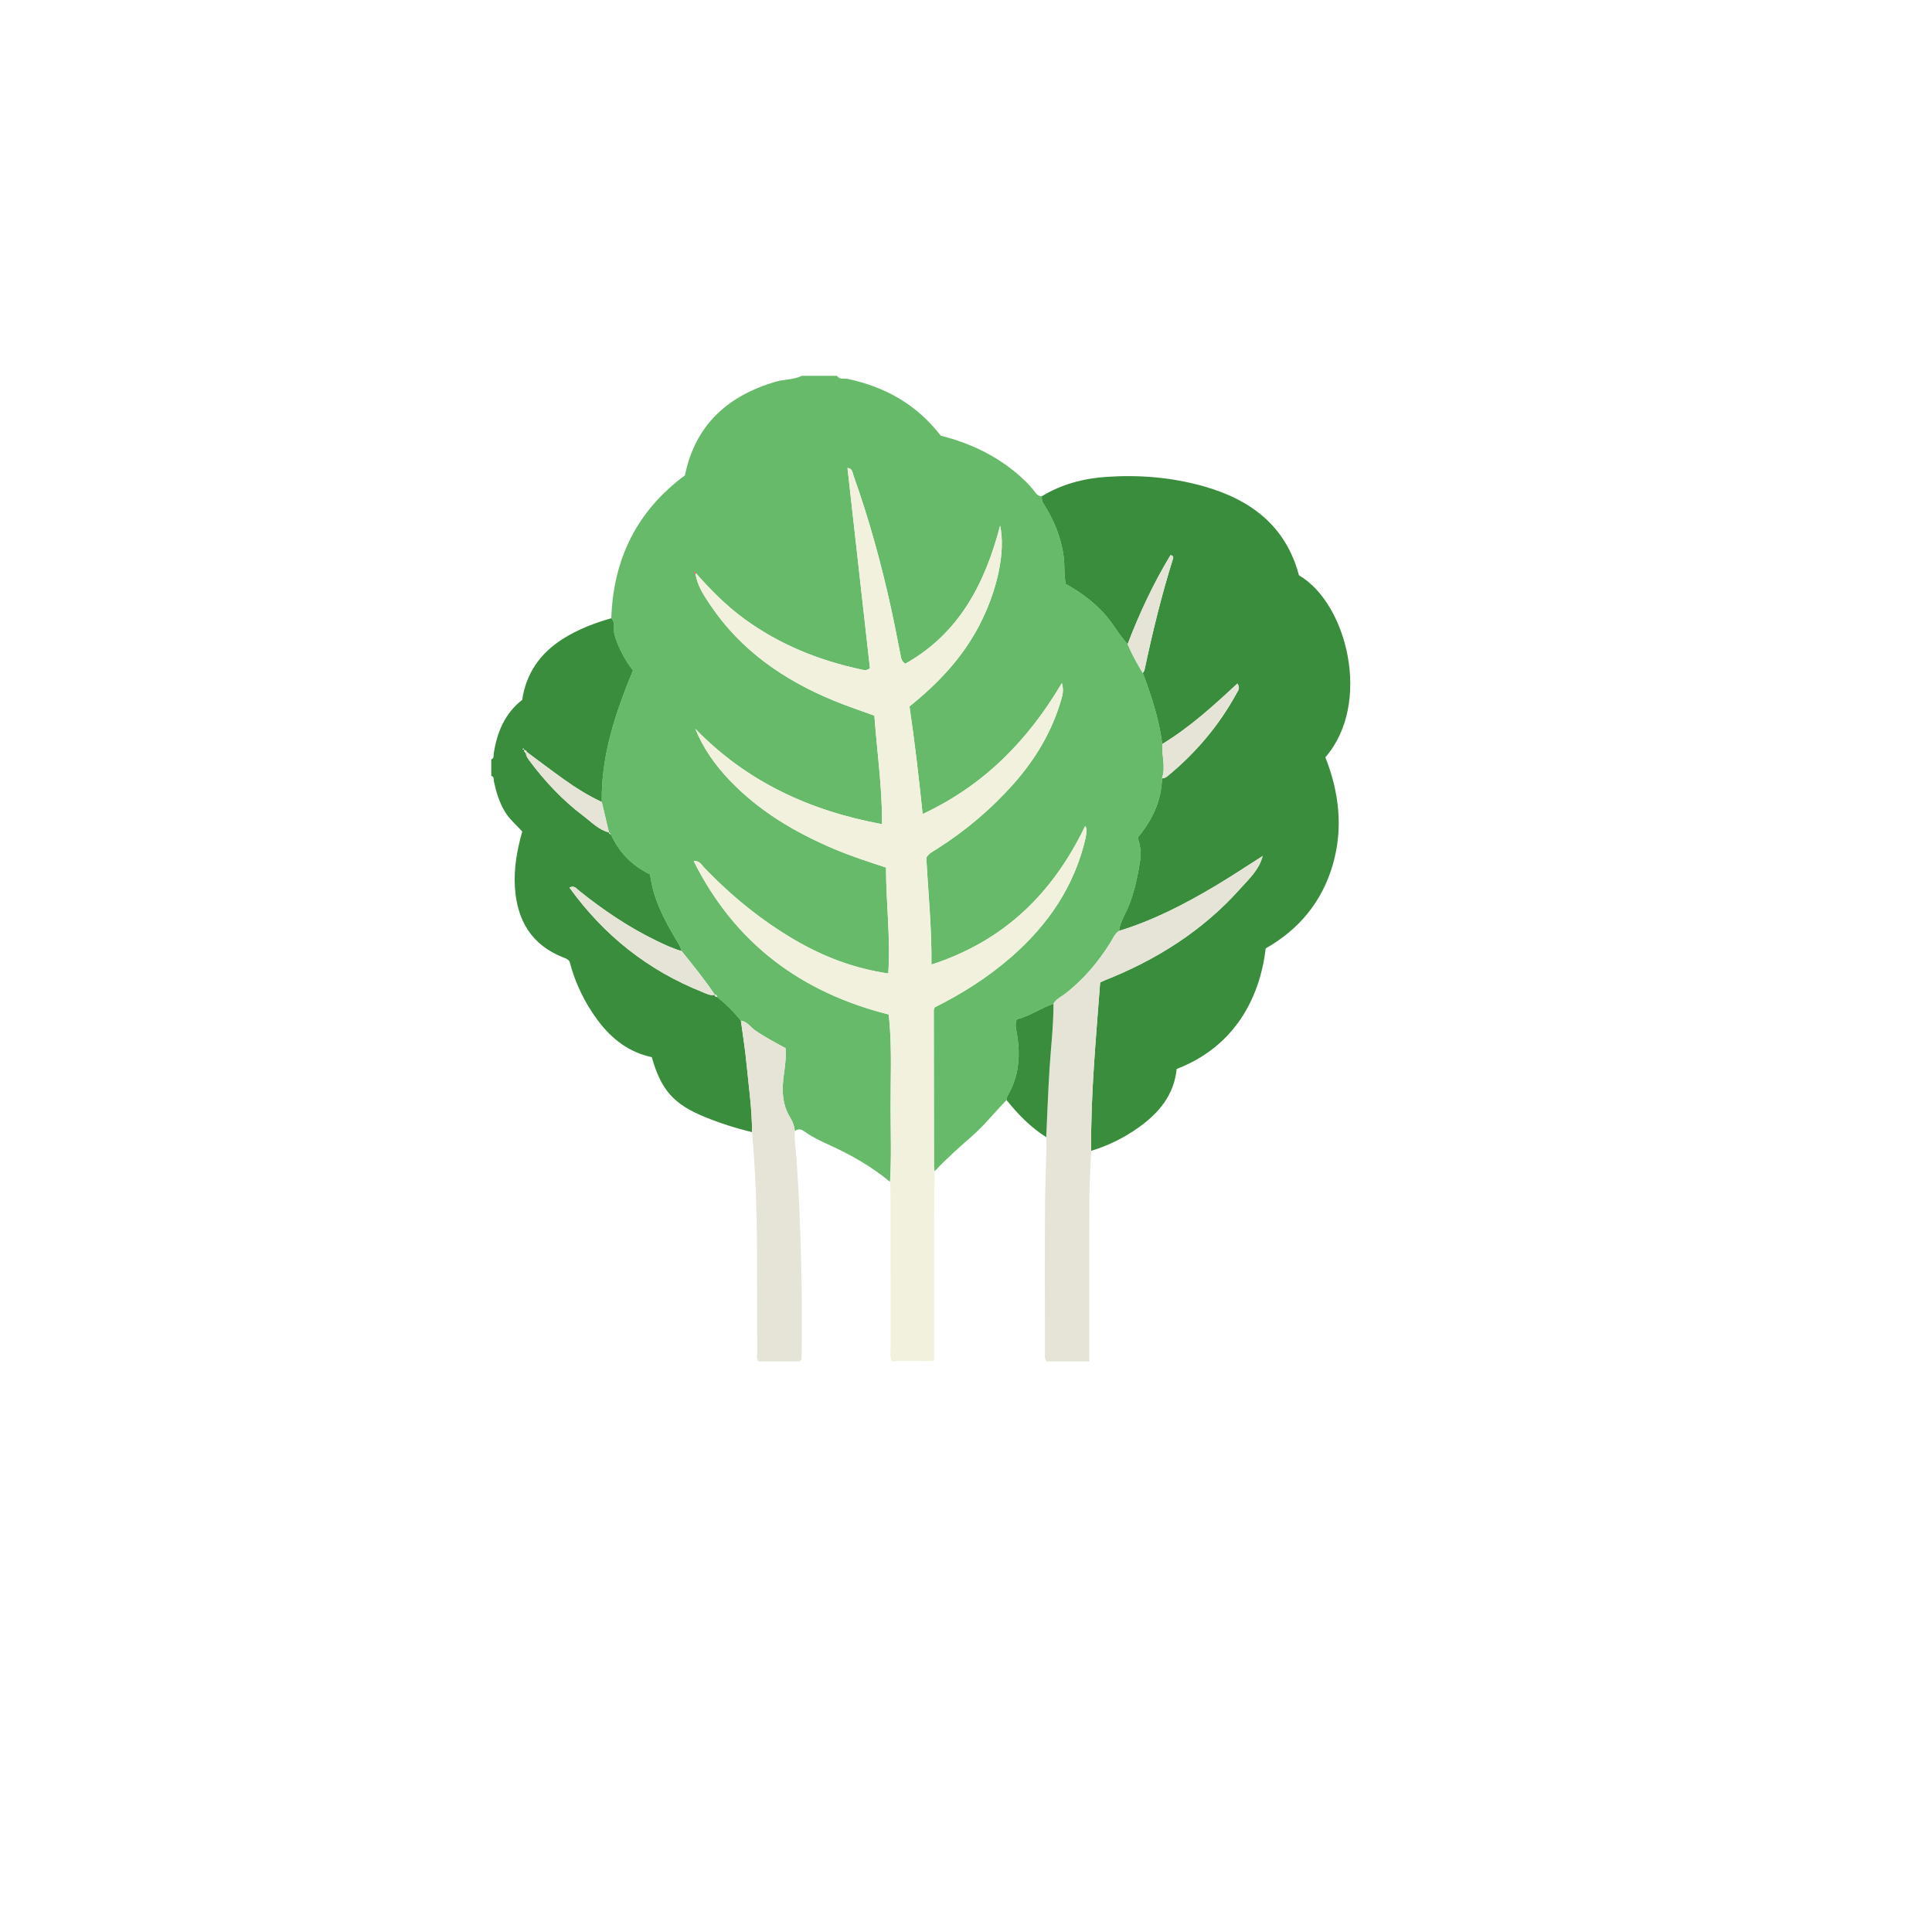
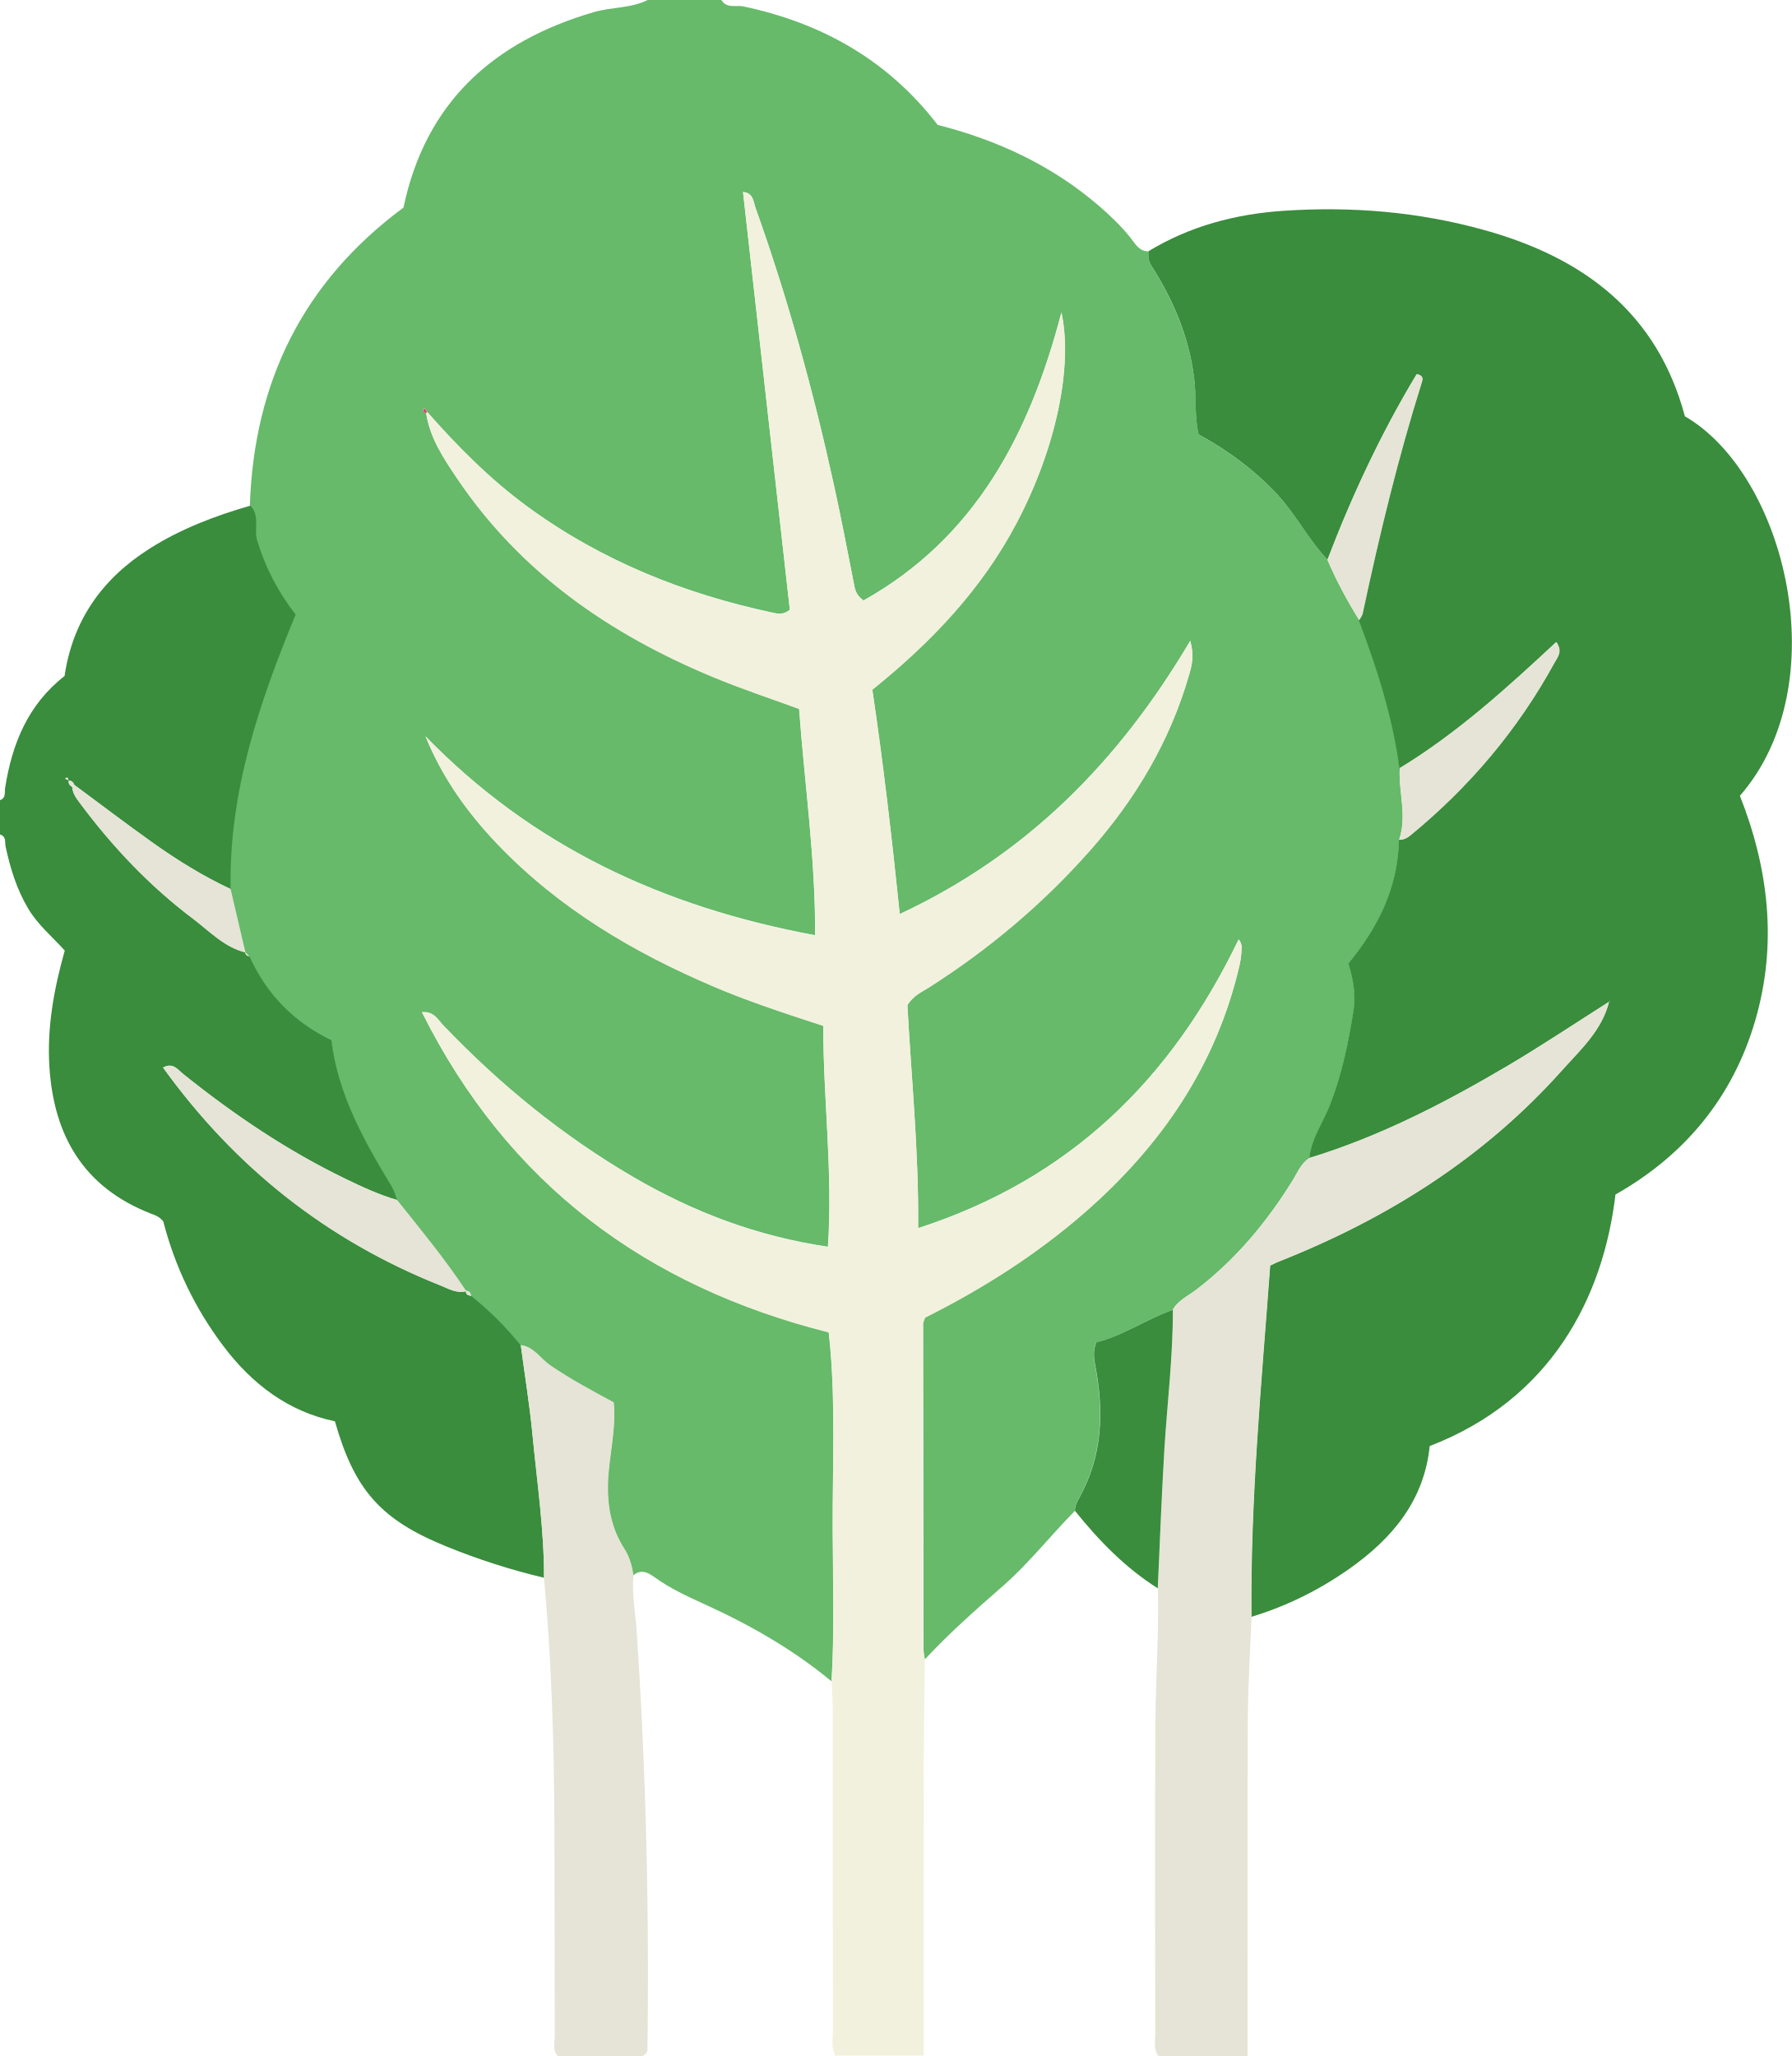
- <svg xmlns="http://www.w3.org/2000/svg" version="1.1" id="Layer_1" x="0px" y="0px" viewBox="0 0 4320 4320" style="enable-background:new 0 0 4320 4320;" xml:space="preserve">
+ <svg xmlns="http://www.w3.org/2000/svg" version="1.1" id="Layer_1" x="0px" y="0px" viewBox="0 0 1920.8 2203.8" style="enable-background:new 0 0 1920.8 2203.8;" xml:space="preserve">
+   <style type="text/css">
+ 	.st0{fill:#66BA6A;}
+ 	.st1{fill:#398D3D;}
+ 	.st2{fill:#398D3C;}
+ 	.st3{fill:#F2F1DD;}
+ 	.st4{fill:#E5E4D6;}
+ 	.st5{fill:#E94179;}
+ </style>
  <g>
-     <path style="fill:#66BA6A;" d="M1871.656,840.346c5.696,9.546,15.811,5.209,23.683,6.876   c84.047,17.796,154.669,57.411,208.243,126.98c63.628,16.076,122.391,43.304,172.941,86.805   c11.94,10.275,23.181,21.14,33.154,33.368c5.354,6.565,9.343,15.255,19.844,15.259c-0.175,5.227-0.199,10.164,2.905,15.035   c23.6,37.038,40.32,76.156,46.05,120.682c2.56,19.887,0.253,39.93,4.725,60.635c31.028,16.896,59.51,37.838,84.182,64.208   c20.34,21.74,33.775,48.528,54.027,70.165c9.586,22.46,21.167,43.87,33.978,64.632c19.559,51.508,36.31,103.787,43.513,158.686   c-1.436,25.546,8.068,51.188-0.676,76.67c-0.957,51.031-22.351,93.926-54.171,132.442c5.259,16.829,8.113,33.339,5.619,49.766   c-5.208,34.298-12.271,68.094-24.853,100.814c-7.455,19.386-20.237,36.772-22.576,58.113c-9.277,5.912-13.049,16.08-18.467,24.777   c-27.747,44.539-60.824,84.215-102.679,116.285c-8.849,6.781-19.633,11.449-25.464,21.803   c-28.596,9.859-53.523,27.986-82.022,34.768c-3.745,9.522-2.618,17.35-1.148,24.936c9.474,48.906,7.847,96.41-16.833,141.22   c-2.501,4.542-5.277,9.053-4.923,14.587c-26.16,26.442-49.077,55.956-77.239,80.532c-28.836,25.164-57.547,50.509-83.615,78.638   c-0.501-3.456-1.435-6.912-1.442-10.37c-0.238-116.573-0.395-233.146-0.48-349.719c-0.001-1.632,1.048-3.264,2.155-6.493   c60.912-30.467,119.229-67.227,171.53-112.975c81.798-71.552,140.686-157.498,165.532-264.703c0.983-4.24,1.682-8.599,1.948-12.938   c0.268-4.355,1.64-9.241-2.752-14.653c-72.304,150.453-181.141,256.975-343.605,309.634c0.764-83.394-7.489-162.492-11.5-239.278   c6.697-10.355,15.086-13.73,22.401-18.372c64.741-41.087,122.885-90.061,173.623-147.483   c48.662-55.073,85.525-117.074,105.964-188.26c3.041-10.593,5.445-20.595,1.161-36.094   c-76.763,129.82-175.285,229.289-311.368,292.89c-8.561-82.541-17.693-161.911-29.417-240.574   c63.749-51.184,117.57-108.164,154.913-179.116c41.682-79.196,60.342-166.909,47.788-225.158   c-33.885,129.779-91.755,241.385-212.232,308.842c-8.764-6.629-9.159-12.757-10.354-18.831   c-6.903-35.099-13.617-70.246-21.29-105.181c-22.122-100.716-49.423-199.998-84.099-297.162   c-2.259-6.331-2.148-15.671-13.328-16.707c16.894,150.656,33.649,300.077,50.223,447.875c-7.38,5.668-12.866,4.227-17.693,3.203   c-95.11-20.178-183.601-55.541-262.73-113.185c-40.57-29.554-75.45-64.797-108.439-102.22c-0.924-1.383-1.848-2.767-2.784-4.169   c-2.867,2.91-1.554,4.402,1.742,5.232c3.92,26.85,18.838,48.857,33.345,70.365c67.962,100.757,163.469,166.657,274.04,212.552   c30.399,12.618,61.746,22.951,92.465,34.262c5.87,80.929,17.516,159.473,17.199,242.659   c-163.068-30.182-303.299-95.475-417.671-213.287c18.19,44.323,44.665,81.436,76.644,114.956   c65.921,69.099,146.033,116.467,233.024,153.46c37.643,16.008,76.557,28.618,116.814,41.819   c-0.045,79.278,10.448,157.276,5.03,236.9c-76.091-11.187-144.145-37.215-208.151-74.515   c-76.206-44.409-143.752-99.674-204.588-163.392c-5.347-5.6-9.398-14.614-22.393-13.553   c92.318,184.451,240.503,293.871,436.005,343.096c0.62,5.768,1.139,10.002,1.521,14.25c5.897,65.607,2.578,131.366,2.835,197.052   c0.212,54.327,1.969,108.692-1.227,163.002c-41.386-34.333-87.609-60.597-136.416-82.772   c-18.279-8.305-36.612-16.833-53.037-28.643c-7.591-5.458-14.882-9.185-23.334-1.97c-1.205-10.48-4.183-20.226-9.951-29.289   c-13.501-21.215-17.862-44.611-17.193-69.641c0.76-28.438,8.901-56.198,6.235-86.68c-22.175-12.001-45.921-24.503-68.103-39.789   c-10.504-7.239-17.472-19.908-31.714-21.595c-15.728-19.634-33.473-37.247-53.074-53c-0.504-3.242-2.146-5.276-5.655-5.325   l0.345,0.333c-22.584-34.157-48.687-65.641-74.11-97.642c-1.881-4.826-3.102-10.052-5.745-14.416   c-29.679-49.01-57.674-98.694-64.806-157.13c-40.658-19.579-69.644-49.499-87.794-89.795c-1.528-1.476-3.057-2.951-4.585-4.427   l0.334,0.377c-5.32-22.643-10.639-45.286-15.959-67.93c-1.967-103.92,30.709-199.85,69.708-294.214   c-19.029-24.749-32.429-50.633-41.154-79.386c-3.783-12.466,3.3-26.667-7.321-37.367c4.438-132.265,56.92-239.774,164.665-319.473   c23.056-112.784,95.62-178.116,203.469-209.577c19.052-5.558,39.584-3.925,57.747-12.991   C1819.058,840.346,1845.357,840.346,1871.656,840.346z" />
-     <path style="fill:#398D3D;" d="M1365.854,1865.334c18.15,40.297,47.136,70.216,87.794,89.795   c7.132,58.436,35.127,108.12,64.806,157.13c2.643,4.364,3.863,9.59,5.745,14.416c-19.354-5.558-37.506-14.019-55.573-22.753   c-62.427-30.178-119.425-68.719-173.395-111.997c-5.954-4.774-11.17-13.143-21.898-7.228   c77.192,107.08,175.714,185.112,297.409,233.56c8.742,3.481,17.35,8.778,27.567,6.06c0,0-0.345-0.333-0.346-0.333   c-0.353,4.153,2.581,4.814,5.655,5.325c19.601,15.753,37.346,33.366,53.074,53c4.238,31.885,9.443,63.677,12.492,95.675   c4.867,51.086,12.507,101.974,12.39,153.469c-35.793-8.528-70.787-19.713-104.823-33.569   c-70.347-28.639-98.391-60.252-119.381-134.093c-50.09-10.503-88.935-39.915-119.865-81.109   c-30.364-40.44-51.665-85.152-64.009-132.887c-3.987-5.614-9.196-7.031-14.005-8.921   c-71.059-27.916-103.294-82.821-108.115-156.376c-2.78-42.417,4.684-83.732,16.377-125.25   c-13.366-14.92-29.022-27.672-39.347-45.223c-12.187-20.716-18.963-43.107-23.938-66.288c-1.018-4.744,1.021-10.948-5.999-12.915   c0-12.277,0-24.554,0-36.831c6.704-2.357,4.749-8.362,5.513-13.189c7.439-47.037,24.289-89.156,63.652-119.876   c8.842-59.879,40.617-104.58,91.398-136.674c33.516-21.182,70.016-35.007,107.846-45.865c10.621,10.7,3.538,24.901,7.321,37.367   c8.725,28.752,22.125,54.637,41.154,79.386c-39,94.363-71.675,190.294-69.708,294.214c-29.828-13.999-57.734-31.307-84.469-50.411   c-28.039-20.035-55.483-40.903-83.187-61.407c-0.923-2.994-2.866-4.584-6.082-4.418c-0.593-1.618-0.103-5.069-3.666-2.119   c1.507,0.636,2.796,1.179,4.085,1.723c-0.759,3.326,0.674,5.543,3.552,7.03c0.398,6.422,3.792,11.495,7.456,16.422   c35.038,47.111,74.941,89.475,121.931,124.908c17.871,13.476,33.485,30.479,56.338,36.202l-0.334-0.377   C1361.462,1863.766,1363.223,1865.001,1365.854,1865.334z" />
-     <path style="fill:#398D3C;" d="M2521.41,1440.359c-20.251-21.637-33.687-48.425-54.027-70.165   c-24.672-26.37-53.154-47.311-84.182-64.208c-4.472-20.705-2.166-40.748-4.725-60.635c-5.73-44.526-22.45-83.644-46.05-120.682   c-3.104-4.871-3.08-9.808-2.905-15.035c44.334-26.905,92.955-39.807,144.23-43.325c73.037-5.011,145.044,0.86,215.847,20.566   c106.491,29.64,185.424,88.613,214.956,199.588c107.598,62.191,163.688,286.586,58.987,406.831   c30.731,77.767,40.388,158.461,16.508,240.55c-24.099,82.842-75.737,144.753-149.871,186.767   c-13.002,110.152-68.93,219.535-199.074,269.617c-5.909,58.084-39.815,98.759-85.804,131.29   c-32.352,22.885-67.476,40.319-105.487,51.765c-1.186-126.707,10.987-252.563,20.135-376.53c5.506-2.585,7.035-3.408,8.639-4.041   c116.329-45.906,219.982-110.936,303.835-204.739c19.985-22.356,43.395-43.244,51.007-74.46c0.922-0.508,1.844-1.017,1.634-0.901   c0.19-0.172-0.581,0.526-1.352,1.224c-36.122,22.904-71.694,46.737-108.484,68.51c-67.665,40.045-137.355,76.06-212.983,99.135   c2.339-21.341,15.121-38.727,22.576-58.113c12.582-32.719,19.646-66.516,24.853-100.814c2.494-16.427-0.36-32.937-5.619-49.766   c31.82-38.516,53.214-81.411,54.171-132.442c4.539,0.092,8.247-1.504,11.838-4.447c63.481-52.01,115.57-113.542,154.95-185.635   c3.084-5.646,8.937-11.533,1.748-21.83c-52.904,49.251-106.117,97.713-167.861,135.242   c-7.204-54.899-23.954-107.178-43.513-158.686c1.279-2.276,3.221-4.41,3.739-6.848c17.783-83.704,37.94-166.793,63.611-248.479   c0.906-2.885,1.857-6.874-5.354-8.445C2579.179,1304.166,2547.91,1371.082,2521.41,1440.359z" />
-     <path style="fill:#F2F1DD;" d="M1556.357,1282.001c32.988,37.423,67.869,72.666,108.439,102.22   c79.129,57.644,167.62,93.007,262.73,113.185c4.827,1.024,10.313,2.465,17.693-3.203   c-16.573-147.797-33.329-297.219-50.223-447.875c11.18,1.036,11.069,10.376,13.328,16.707   c34.676,97.164,61.977,196.446,84.099,297.162c7.673,34.934,14.387,70.082,21.29,105.181c1.195,6.074,1.591,12.202,10.354,18.831   c120.478-67.457,178.347-179.063,212.232-308.842c12.554,58.25-6.106,145.962-47.788,225.158   c-37.343,70.952-91.164,127.932-154.913,179.116c11.723,78.664,20.856,158.033,29.417,240.574   c136.083-63.6,234.606-163.069,311.368-292.89c4.284,15.499,1.881,25.502-1.161,36.094   c-20.439,71.187-57.302,133.188-105.964,188.26c-50.738,57.422-108.882,106.396-173.623,147.483   c-7.315,4.643-15.704,8.018-22.401,18.372c4.011,76.786,12.264,155.885,11.5,239.278   c162.464-52.66,271.302-159.181,343.605-309.634c4.392,5.412,3.02,10.298,2.752,14.653c-0.267,4.338-0.966,8.697-1.948,12.938   c-24.846,107.206-83.734,193.151-165.532,264.703c-52.3,45.749-110.617,82.509-171.53,112.975   c-1.106,3.229-2.156,4.862-2.155,6.493c0.086,116.573,0.242,233.146,0.48,349.719c0.007,3.458,0.94,6.913,1.442,10.37   c-0.406,37.601-1.094,75.201-1.162,112.803c-0.169,93.635-0.056,187.27-0.056,280.905c0,9.569,0,19.138,0,30.728   c-32.163,0-63.051,0-94.75,0c-4.688-9.015-2.446-18.772-2.461-28.053c-0.185-113.762-0.092-227.524-0.168-341.286   c-0.007-10.479-0.685-20.958-1.051-31.437c3.196-54.31,1.439-108.675,1.227-163.002c-0.257-65.685,3.062-131.444-2.835-197.052   c-0.382-4.247-0.901-8.482-1.521-14.25c-195.502-49.225-343.687-158.645-436.005-343.096c12.995-1.061,17.047,7.953,22.393,13.553   c60.836,63.718,128.382,118.982,204.588,163.392c64.007,37.301,132.061,63.328,208.151,74.515   c5.418-79.624-5.075-157.622-5.03-236.9c-40.257-13.201-79.171-25.811-116.814-41.819   c-86.991-36.993-167.103-84.361-233.024-153.46c-31.978-33.52-58.454-70.633-76.644-114.956   c114.373,117.812,254.603,183.104,417.671,213.287c0.317-83.186-11.329-161.73-17.199-242.659   c-30.719-11.311-62.066-21.644-92.465-34.262c-110.57-45.895-206.077-111.795-274.04-212.552   c-14.508-21.508-29.426-43.515-33.345-70.365L1556.357,1282.001z" />
-     <path style="fill:#E5E4D6;" d="M2502.244,2081.482c75.628-23.075,145.318-59.089,212.983-99.135   c36.79-21.773,72.362-45.606,108.484-68.51l-0.282-0.323c-7.612,31.215-31.022,52.104-51.007,74.46   c-83.853,93.802-187.506,158.833-303.835,204.739c-1.604,0.633-3.134,1.456-8.639,4.041   c-9.148,123.966-21.321,249.823-20.135,376.53c-1.393,36.731-3.809,73.457-3.988,110.194   c-0.538,110.369-0.204,220.741-0.209,331.113c0,9.427,0,18.853,0,29.586c-33.55,0-64.697,0-95.671,0   c-5.534-7.37-3.322-15.544-3.331-23.199c-0.14-112.123-0.647-224.251,0.187-336.368c0.352-47.253,3.868-94.48,2.616-141.786   c2.329-49.799,4.101-99.631,7.144-149.386c3.039-49.695,9.144-99.201,9.073-149.089c5.831-10.354,16.615-15.023,25.464-21.803   c41.855-32.071,74.932-71.747,102.679-116.285C2489.195,2097.562,2492.968,2087.394,2502.244,2081.482z" />
-     <path style="fill:#E5E4D6;" d="M1681.574,2531.453c0.117-51.494-7.523-102.383-12.39-153.469   c-3.049-31.998-8.254-63.79-12.492-95.675c14.243,1.687,21.21,14.357,31.714,21.595c22.182,15.286,45.927,27.788,68.103,39.789   c2.666,30.483-5.475,58.242-6.235,86.68c-0.669,25.031,3.692,48.426,17.193,69.641c5.767,9.063,8.746,18.809,9.951,29.289   c-1.867,20.226,2.206,40.08,3.542,60.115c9.903,148.531,13.523,297.241,11.453,446.087c-0.034,2.46,0.72,5.452-5.263,8.657   c-27.962,0-59.121,0-90.803,0c-6.049-6.193-3.151-14.521-3.182-22.024c-0.308-74.414-0.098-148.83-0.422-223.243   C1692.355,2709.616,1689.722,2620.416,1681.574,2531.453z" />
-     <path style="fill:#398D3D;" d="M2355.634,2244.348c0.071,49.888-6.034,99.394-9.073,149.089   c-3.043,49.755-4.815,99.588-7.144,149.386c-34.829-22.028-63.076-51.099-88.71-82.964c-0.354-5.534,2.422-10.046,4.923-14.587   c24.68-44.81,26.307-92.313,16.833-141.22c-1.469-7.586-2.597-15.414,1.148-24.936   C2302.11,2272.333,2327.037,2254.207,2355.634,2244.348z" />
-     <path style="fill:#E5E4D6;" d="M1598.309,2224.317c-10.217,2.719-18.825-2.579-27.567-6.06   c-121.695-48.448-220.218-126.48-297.409-233.56c10.728-5.915,15.944,2.454,21.898,7.228   c53.97,43.277,110.968,81.819,173.395,111.997c18.068,8.734,36.219,17.195,55.573,22.753   C1549.622,2158.676,1575.724,2190.16,1598.309,2224.317z" />
-     <path style="fill:#E5E4D6;" d="M2598.902,1663.677c61.743-37.53,114.957-85.991,167.861-135.242   c7.189,10.297,1.336,16.184-1.748,21.83c-39.38,72.093-91.469,133.625-154.95,185.635c-3.592,2.943-7.299,4.539-11.838,4.447   C2606.97,1714.866,2597.466,1689.223,2598.902,1663.677z" />
-     <path style="fill:#E5E4D6;" d="M2521.41,1440.359c26.499-69.276,57.769-136.193,95.974-199.139c7.211,1.572,6.261,5.56,5.354,8.445   c-25.671,81.686-45.828,164.775-63.611,248.479c-0.518,2.437-2.461,4.572-3.739,6.848   C2542.577,1484.229,2530.997,1462.818,2521.41,1440.359z" />
-     <path style="fill:#E5E4D6;" d="M1361.603,1861.284c-22.853-5.722-38.467-22.726-56.338-36.202   c-46.99-35.433-86.893-77.797-121.931-124.908c-3.664-4.927-7.058-10-7.456-16.422c0.704-0.739,1.407-1.478,2.111-2.216   c27.704,20.504,55.148,41.372,83.187,61.407c26.735,19.104,54.641,36.411,84.469,50.411   C1350.964,1815.998,1356.283,1838.641,1361.603,1861.284z" />
-     <path style="fill:#E94179;" d="M1555.315,1283.065c-3.296-0.83-4.609-2.322-1.742-5.232c0.936,1.402,1.86,2.785,2.784,4.169   L1555.315,1283.065z" />
-     <path style="fill:#E5E4D6;" d="M1365.854,1865.334c-2.631-0.333-4.392-1.568-4.585-4.427   C1362.797,1862.383,1364.326,1863.858,1365.854,1865.334z" />
-     <path style="fill:#E5E4D6;" d="M1603.618,2229.309c-3.074-0.512-6.008-1.172-5.655-5.325   C1601.472,2224.033,1603.114,2226.067,1603.618,2229.309z" />
-     <path style="fill:#E5E4D6;" d="M1172.326,1676.723c-1.289-0.544-2.578-1.087-4.085-1.723c3.563-2.95,3.073,0.501,3.666,2.119   L1172.326,1676.723z" />
-     <path style="fill:#E5E4D6;" d="M1171.906,1677.119c3.217-0.166,5.159,1.424,6.082,4.418c-0.704,0.739-1.408,1.477-2.111,2.216   c-2.877-1.487-4.311-3.704-3.552-7.03L1171.906,1677.119z" />
-     <path style="fill:#E5E4D6;" d="M2823.711,1913.837c0.771-0.698,1.542-1.396,1.352-1.224c0.21-0.116-0.712,0.393-1.634,0.901   L2823.711,1913.837z" />
+     <path class="st0" d="M773.2,0c5.7,9.5,15.8,5.2,23.7,6.9c84,17.8,154.7,57.4,208.2,127c63.6,16.1,122.4,43.3,172.9,86.8   c11.9,10.3,23.2,21.1,33.2,33.4c5.4,6.6,9.3,15.3,19.8,15.3c-0.2,5.2-0.2,10.2,2.9,15c23.6,37,40.3,76.2,46.1,120.7   c2.6,19.9,0.3,39.9,4.7,60.6c31,16.9,59.5,37.8,84.2,64.2c20.3,21.7,33.8,48.5,54,70.2c9.6,22.5,21.2,43.9,34,64.6   c19.6,51.5,36.3,103.8,43.5,158.7c-1.4,25.5,8.1,51.2-0.7,76.7c-1,51-22.4,93.9-54.2,132.4c5.3,16.8,8.1,33.3,5.6,49.8   c-5.2,34.3-12.3,68.1-24.9,100.8c-7.5,19.4-20.2,36.8-22.6,58.1c-9.3,5.9-13,16.1-18.5,24.8c-27.7,44.5-60.8,84.2-102.7,116.3   c-8.8,6.8-19.6,11.4-25.5,21.8c-28.6,9.9-53.5,28-82,34.8c-3.7,9.5-2.6,17.4-1.1,24.9c9.5,48.9,7.8,96.4-16.8,141.2   c-2.5,4.5-5.3,9.1-4.9,14.6c-26.2,26.4-49.1,56-77.2,80.5c-28.8,25.2-57.5,50.5-83.6,78.6c-0.5-3.5-1.4-6.9-1.4-10.4   c-0.2-116.6-0.4-233.1-0.5-349.7c0-1.6,1-3.3,2.2-6.5c60.9-30.5,119.2-67.2,171.5-113c81.8-71.6,140.7-157.5,165.5-264.7   c1-4.2,1.7-8.6,1.9-12.9c0.3-4.4,1.6-9.2-2.8-14.7c-72.3,150.5-181.1,257-343.6,309.6c0.8-83.4-7.5-162.5-11.5-239.3   c6.7-10.4,15.1-13.7,22.4-18.4c64.7-41.1,122.9-90.1,173.6-147.5c48.7-55.1,85.5-117.1,106-188.3c3-10.6,5.4-20.6,1.2-36.1   c-76.8,129.8-175.3,229.3-311.4,292.9c-8.6-82.5-17.7-161.9-29.4-240.6c63.7-51.2,117.6-108.2,154.9-179.1   c41.7-79.2,60.3-166.9,47.8-225.2c-33.9,129.8-91.8,241.4-212.2,308.8c-8.8-6.6-9.2-12.8-10.4-18.8c-6.9-35.1-13.6-70.2-21.3-105.2   c-22.1-100.7-49.4-200-84.1-297.2c-2.3-6.3-2.1-15.7-13.3-16.7c16.9,150.7,33.6,300.1,50.2,447.9c-7.4,5.7-12.9,4.2-17.7,3.2   c-95.1-20.2-183.6-55.5-262.7-113.2c-40.6-29.6-75.4-64.8-108.4-102.2c-0.9-1.4-1.8-2.8-2.8-4.2c-2.9,2.9-1.6,4.4,1.7,5.2   c3.9,26.8,18.8,48.9,33.3,70.4c68,100.8,163.5,166.7,274,212.6c30.4,12.6,61.7,23,92.5,34.3c5.9,80.9,17.5,159.5,17.2,242.7   c-163.1-30.2-303.3-95.5-417.7-213.3c18.2,44.3,44.7,81.4,76.6,115c65.9,69.1,146,116.5,233,153.5c37.6,16,76.6,28.6,116.8,41.8   c0,79.3,10.4,157.3,5,236.9c-76.1-11.2-144.1-37.2-208.2-74.5c-76.2-44.4-143.8-99.7-204.6-163.4c-5.3-5.6-9.4-14.6-22.4-13.6   c92.3,184.5,240.5,293.9,436,343.1c0.6,5.8,1.1,10,1.5,14.2c5.9,65.6,2.6,131.4,2.8,197.1c0.2,54.3,2,108.7-1.2,163   c-41.4-34.3-87.6-60.6-136.4-82.8c-18.3-8.3-36.6-16.8-53-28.6c-7.6-5.5-14.9-9.2-23.3-2c-1.2-10.5-4.2-20.2-10-29.3   c-13.5-21.2-17.9-44.6-17.2-69.6c0.8-28.4,8.9-56.2,6.2-86.7c-22.2-12-45.9-24.5-68.1-39.8c-10.5-7.2-17.5-19.9-31.7-21.6   c-15.7-19.6-33.5-37.2-53.1-53c-0.5-3.2-2.1-5.3-5.7-5.3l0.3,0.3c-22.6-34.2-48.7-65.6-74.1-97.6c-1.9-4.8-3.1-10.1-5.7-14.4   c-29.7-49-57.7-98.7-64.8-157.1c-40.7-19.6-69.6-49.5-87.8-89.8c-1.5-1.5-3.1-3-4.6-4.4l0.3,0.4c-5.3-22.6-10.6-45.3-16-67.9   c-2-103.9,30.7-199.8,69.7-294.2c-19-24.7-32.4-50.6-41.2-79.4c-3.8-12.5,3.3-26.7-7.3-37.4c4.4-132.3,56.9-239.8,164.7-319.5   C456.1,109.8,528.7,44.5,636.5,13c19.1-5.6,39.6-3.9,57.7-13C720.6,0,746.9,0,773.2,0z" />
+     <path class="st1" d="M267.4,1025c18.2,40.3,47.1,70.2,87.8,89.8c7.1,58.4,35.1,108.1,64.8,157.1c2.6,4.4,3.9,9.6,5.7,14.4   c-19.4-5.6-37.5-14-55.6-22.8c-62.4-30.2-119.4-68.7-173.4-112c-6-4.8-11.2-13.1-21.9-7.2c77.2,107.1,175.7,185.1,297.4,233.6   c8.7,3.5,17.3,8.8,27.6,6.1c0,0-0.3-0.3-0.3-0.3c-0.4,4.2,2.6,4.8,5.7,5.3c19.6,15.8,37.3,33.4,53.1,53   c4.2,31.9,9.4,63.7,12.5,95.7c4.9,51.1,12.5,102,12.4,153.5c-35.8-8.5-70.8-19.7-104.8-33.6c-70.3-28.6-98.4-60.3-119.4-134.1   c-50.1-10.5-88.9-39.9-119.9-81.1c-30.4-40.4-51.7-85.2-64-132.9c-4-5.6-9.2-7-14-8.9c-71.1-27.9-103.3-82.8-108.1-156.4   c-2.8-42.4,4.7-83.7,16.4-125.3c-13.4-14.9-29-27.7-39.3-45.2C17.8,953,11,930.6,6,907.4c-1-4.7,1-10.9-6-12.9   c0-12.3,0-24.6,0-36.8c6.7-2.4,4.7-8.4,5.5-13.2c7.4-47,24.3-89.2,63.7-119.9c8.8-59.9,40.6-104.6,91.4-136.7   c33.5-21.2,70-35,107.8-45.9c10.6,10.7,3.5,24.9,7.3,37.4c8.7,28.8,22.1,54.6,41.2,79.4c-39,94.4-71.7,190.3-69.7,294.2   c-29.8-14-57.7-31.3-84.5-50.4c-28-20-55.5-40.9-83.2-61.4c-0.9-3-2.9-4.6-6.1-4.4c-0.6-1.6-0.1-5.1-3.7-2.1   c1.5,0.6,2.8,1.2,4.1,1.7c-0.8,3.3,0.7,5.5,3.6,7c0.4,6.4,3.8,11.5,7.5,16.4c35,47.1,74.9,89.5,121.9,124.9   c17.9,13.5,33.5,30.5,56.3,36.2l-0.3-0.4C263,1023.4,264.8,1024.7,267.4,1025z" />
+     <path class="st2" d="M1422.9,600c-20.3-21.6-33.7-48.4-54-70.2c-24.7-26.4-53.2-47.3-84.2-64.2c-4.5-20.7-2.2-40.7-4.7-60.6   c-5.7-44.5-22.4-83.6-46.1-120.7c-3.1-4.9-3.1-9.8-2.9-15c44.3-26.9,93-39.8,144.2-43.3c73-5,145,0.9,215.8,20.6   c106.5,29.6,185.4,88.6,215,199.6c107.6,62.2,163.7,286.6,59,406.8c30.7,77.8,40.4,158.5,16.5,240.6   c-24.1,82.8-75.7,144.8-149.9,186.8c-13,110.2-68.9,219.5-199.1,269.6c-5.9,58.1-39.8,98.8-85.8,131.3   c-32.4,22.9-67.5,40.3-105.5,51.8c-1.2-126.7,11-252.6,20.1-376.5c5.5-2.6,7-3.4,8.6-4c116.3-45.9,220-110.9,303.8-204.7   c20-22.4,43.4-43.2,51-74.5c0.9-0.5,1.8-1,1.6-0.9c0.2-0.2-0.6,0.5-1.4,1.2c-36.1,22.9-71.7,46.7-108.5,68.5   c-67.7,40-137.4,76.1-213,99.1c2.3-21.3,15.1-38.7,22.6-58.1c12.6-32.7,19.6-66.5,24.9-100.8c2.5-16.4-0.4-32.9-5.6-49.8   c31.8-38.5,53.2-81.4,54.2-132.4c4.5,0.1,8.2-1.5,11.8-4.4c63.5-52,115.6-113.5,154.9-185.6c3.1-5.6,8.9-11.5,1.7-21.8   c-52.9,49.3-106.1,97.7-167.9,135.2c-7.2-54.9-24-107.2-43.5-158.7c1.3-2.3,3.2-4.4,3.7-6.8c17.8-83.7,37.9-166.8,63.6-248.5   c0.9-2.9,1.9-6.9-5.4-8.4C1480.7,463.8,1449.4,530.7,1422.9,600z" />
+     <path class="st3" d="M457.9,441.7c33,37.4,67.9,72.7,108.4,102.2c79.1,57.6,167.6,93,262.7,113.2c4.8,1,10.3,2.5,17.7-3.2   c-16.6-147.8-33.3-297.2-50.2-447.9c11.2,1,11.1,10.4,13.3,16.7c34.7,97.2,62,196.4,84.1,297.2c7.7,34.9,14.4,70.1,21.3,105.2   c1.2,6.1,1.6,12.2,10.4,18.8c120.5-67.5,178.3-179.1,212.2-308.8c12.6,58.2-6.1,146-47.8,225.2c-37.3,71-91.2,127.9-154.9,179.1   c11.7,78.7,20.9,158,29.4,240.6c136.1-63.6,234.6-163.1,311.4-292.9c4.3,15.5,1.9,25.5-1.2,36.1c-20.4,71.2-57.3,133.2-106,188.3   c-50.7,57.4-108.9,106.4-173.6,147.5c-7.3,4.6-15.7,8-22.4,18.4c4,76.8,12.3,155.9,11.5,239.3c162.5-52.7,271.3-159.2,343.6-309.6   c4.4,5.4,3,10.3,2.8,14.7c-0.3,4.3-1,8.7-1.9,12.9c-24.8,107.2-83.7,193.2-165.5,264.7c-52.3,45.7-110.6,82.5-171.5,113   c-1.1,3.2-2.2,4.9-2.2,6.5c0.1,116.6,0.2,233.1,0.5,349.7c0,3.5,0.9,6.9,1.4,10.4c-0.4,37.6-1.1,75.2-1.2,112.8   c-0.2,93.6-0.1,187.3-0.1,280.9c0,9.6,0,19.1,0,30.7c-32.2,0-63.1,0-94.8,0c-4.7-9-2.4-18.8-2.5-28.1   c-0.2-113.8-0.1-227.5-0.2-341.3c0-10.5-0.7-21-1.1-31.4c3.2-54.3,1.4-108.7,1.2-163c-0.3-65.7,3.1-131.4-2.8-197.1   c-0.4-4.2-0.9-8.5-1.5-14.2c-195.5-49.2-343.7-158.6-436-343.1c13-1.1,17,8,22.4,13.6c60.8,63.7,128.4,119,204.6,163.4   c64,37.3,132.1,63.3,208.2,74.5c5.4-79.6-5.1-157.6-5-236.9c-40.3-13.2-79.2-25.8-116.8-41.8c-87-37-167.1-84.4-233-153.5   c-32-33.5-58.5-70.6-76.6-115c114.4,117.8,254.6,183.1,417.7,213.3c0.3-83.2-11.3-161.7-17.2-242.7c-30.7-11.3-62.1-21.6-92.5-34.3   c-110.6-45.9-206.1-111.8-274-212.6c-14.5-21.5-29.4-43.5-33.3-70.4L457.9,441.7z" />
+     <path class="st4" d="M1403.8,1241.1c75.6-23.1,145.3-59.1,213-99.1c36.8-21.8,72.4-45.6,108.5-68.5l-0.3-0.3   c-7.6,31.2-31,52.1-51,74.5c-83.9,93.8-187.5,158.8-303.8,204.7c-1.6,0.6-3.1,1.5-8.6,4c-9.1,124-21.3,249.8-20.1,376.5   c-1.4,36.7-3.8,73.5-4,110.2c-0.5,110.4-0.2,220.7-0.2,331.1c0,9.4,0,18.9,0,29.6c-33.6,0-64.7,0-95.7,0   c-5.5-7.4-3.3-15.5-3.3-23.2c-0.1-112.1-0.6-224.3,0.2-336.4c0.4-47.3,3.9-94.5,2.6-141.8c2.3-49.8,4.1-99.6,7.1-149.4   c3-49.7,9.1-99.2,9.1-149.1c5.8-10.4,16.6-15,25.5-21.8c41.9-32.1,74.9-71.7,102.7-116.3C1390.7,1257.2,1394.5,1247,1403.8,1241.1z   " />
+     <path class="st4" d="M583.1,1691.1c0.1-51.5-7.5-102.4-12.4-153.5c-3-32-8.3-63.8-12.5-95.7c14.2,1.7,21.2,14.4,31.7,21.6   c22.2,15.3,45.9,27.8,68.1,39.8c2.7,30.5-5.5,58.2-6.2,86.7c-0.7,25,3.7,48.4,17.2,69.6c5.8,9.1,8.7,18.8,10,29.3   c-1.9,20.2,2.2,40.1,3.5,60.1c9.9,148.5,13.5,297.2,11.5,446.1c0,2.5,0.7,5.5-5.3,8.7c-28,0-59.1,0-90.8,0c-6-6.2-3.2-14.5-3.2-22   c-0.3-74.4-0.1-148.8-0.4-223.2C593.9,1869.3,591.3,1780.1,583.1,1691.1z" />
+     <path class="st1" d="M1257.2,1404c0.1,49.9-6,99.4-9.1,149.1c-3,49.8-4.8,99.6-7.1,149.4c-34.8-22-63.1-51.1-88.7-83   c-0.4-5.5,2.4-10,4.9-14.6c24.7-44.8,26.3-92.3,16.8-141.2c-1.5-7.6-2.6-15.4,1.1-24.9C1203.6,1432,1228.6,1413.9,1257.2,1404z" />
+     <path class="st4" d="M499.8,1384c-10.2,2.7-18.8-2.6-27.6-6.1c-121.7-48.4-220.2-126.5-297.4-233.6c10.7-5.9,15.9,2.5,21.9,7.2   c54,43.3,111,81.8,173.4,112c18.1,8.7,36.2,17.2,55.6,22.8C451.2,1318.3,477.3,1349.8,499.8,1384z" />
+     <path class="st4" d="M1500.4,823.3c61.7-37.5,115-86,167.9-135.2c7.2,10.3,1.3,16.2-1.7,21.8c-39.4,72.1-91.5,133.6-154.9,185.6   c-3.6,2.9-7.3,4.5-11.8,4.4C1508.5,874.5,1499,848.9,1500.4,823.3z" />
+     <path class="st4" d="M1422.9,600c26.5-69.3,57.8-136.2,96-199.1c7.2,1.6,6.3,5.6,5.4,8.4c-25.7,81.7-45.8,164.8-63.6,248.5   c-0.5,2.4-2.5,4.6-3.7,6.8C1444.1,643.9,1432.5,622.5,1422.9,600z" />
+     <path class="st4" d="M263.1,1020.9c-22.9-5.7-38.5-22.7-56.3-36.2c-47-35.4-86.9-77.8-121.9-124.9c-3.7-4.9-7.1-10-7.5-16.4   c0.7-0.7,1.4-1.5,2.1-2.2c27.7,20.5,55.1,41.4,83.2,61.4c26.7,19.1,54.6,36.4,84.5,50.4C252.5,975.7,257.8,998.3,263.1,1020.9z" />
+     <path class="st5" d="M456.8,442.7c-3.3-0.8-4.6-2.3-1.7-5.2c0.9,1.4,1.9,2.8,2.8,4.2L456.8,442.7z" />
+     <path class="st4" d="M267.4,1025c-2.6-0.3-4.4-1.6-4.6-4.4C264.3,1022,265.9,1023.5,267.4,1025z" />
+     <path class="st4" d="M505.1,1389c-3.1-0.5-6-1.2-5.7-5.3C503,1383.7,504.6,1385.7,505.1,1389z" />
+     <path class="st4" d="M73.9,836.4c-1.3-0.5-2.6-1.1-4.1-1.7c3.6-2.9,3.1,0.5,3.7,2.1L73.9,836.4z" />
+     <path class="st4" d="M73.4,836.8c3.2-0.2,5.2,1.4,6.1,4.4c-0.7,0.7-1.4,1.5-2.1,2.2c-2.9-1.5-4.3-3.7-3.6-7L73.4,836.8z" />
+     <path class="st4" d="M1725.2,1073.5c0.8-0.7,1.5-1.4,1.4-1.2c0.2-0.1-0.7,0.4-1.6,0.9L1725.2,1073.5z" />
  </g>
</svg>
